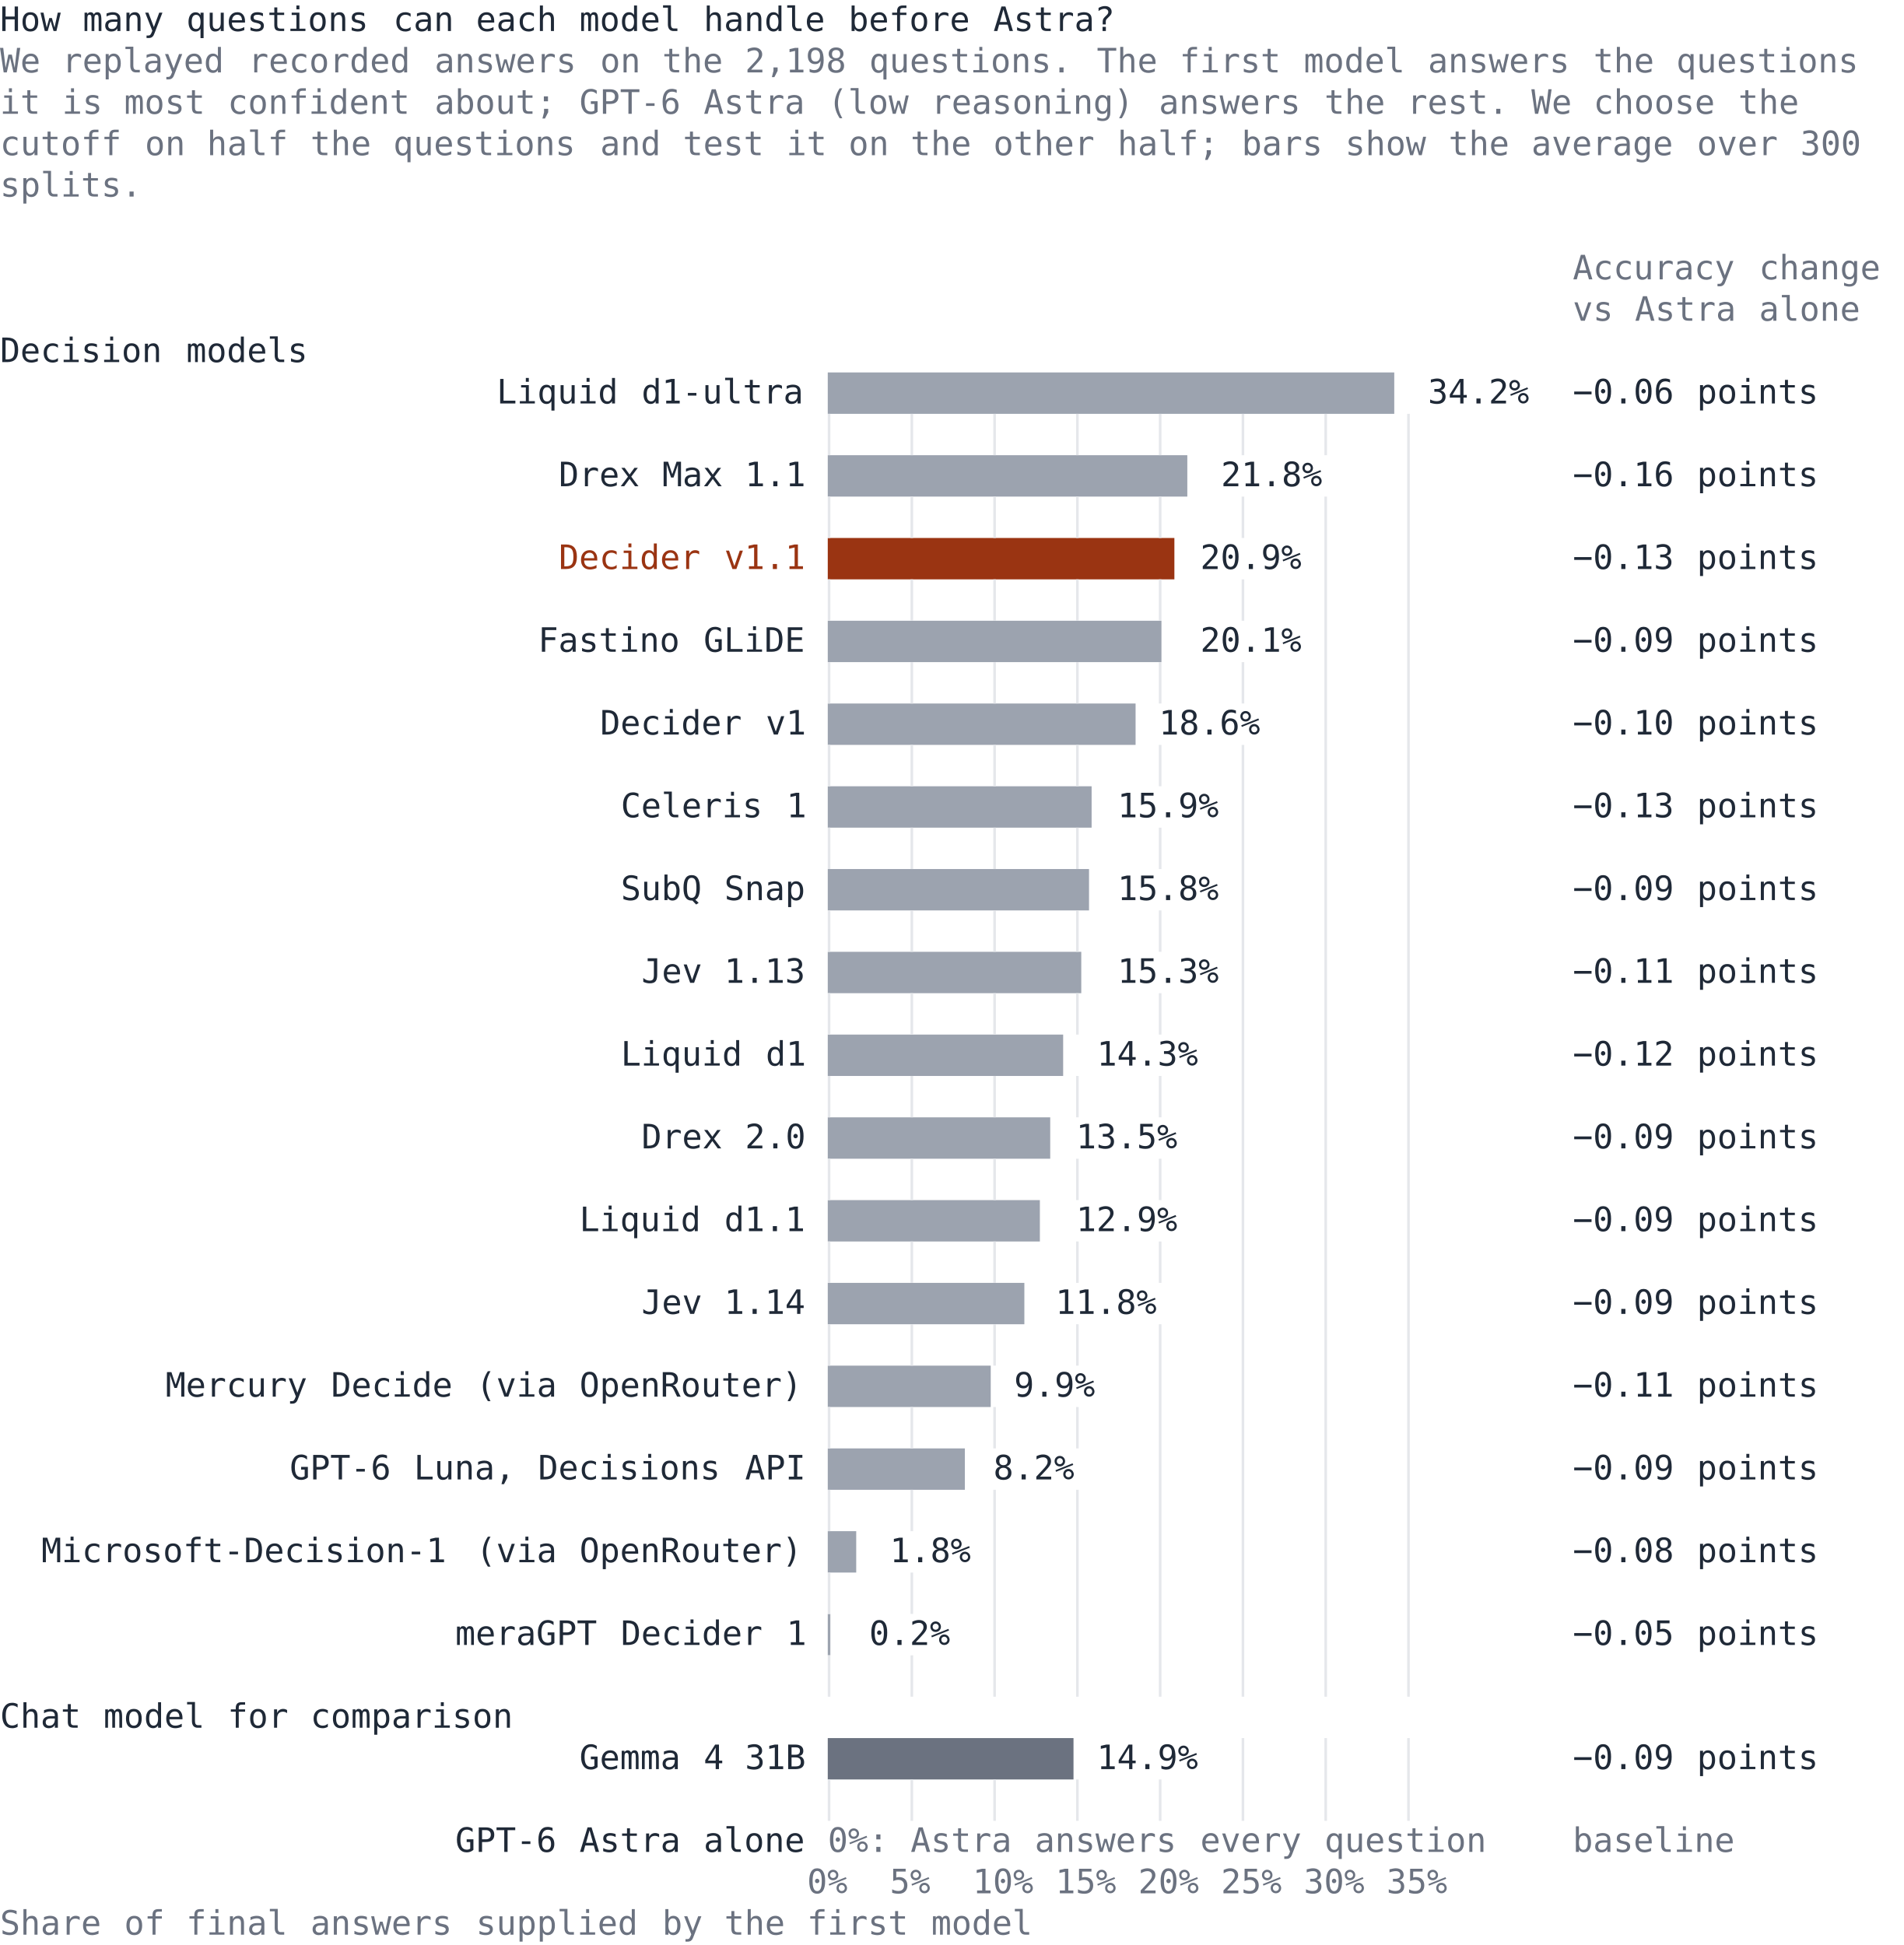
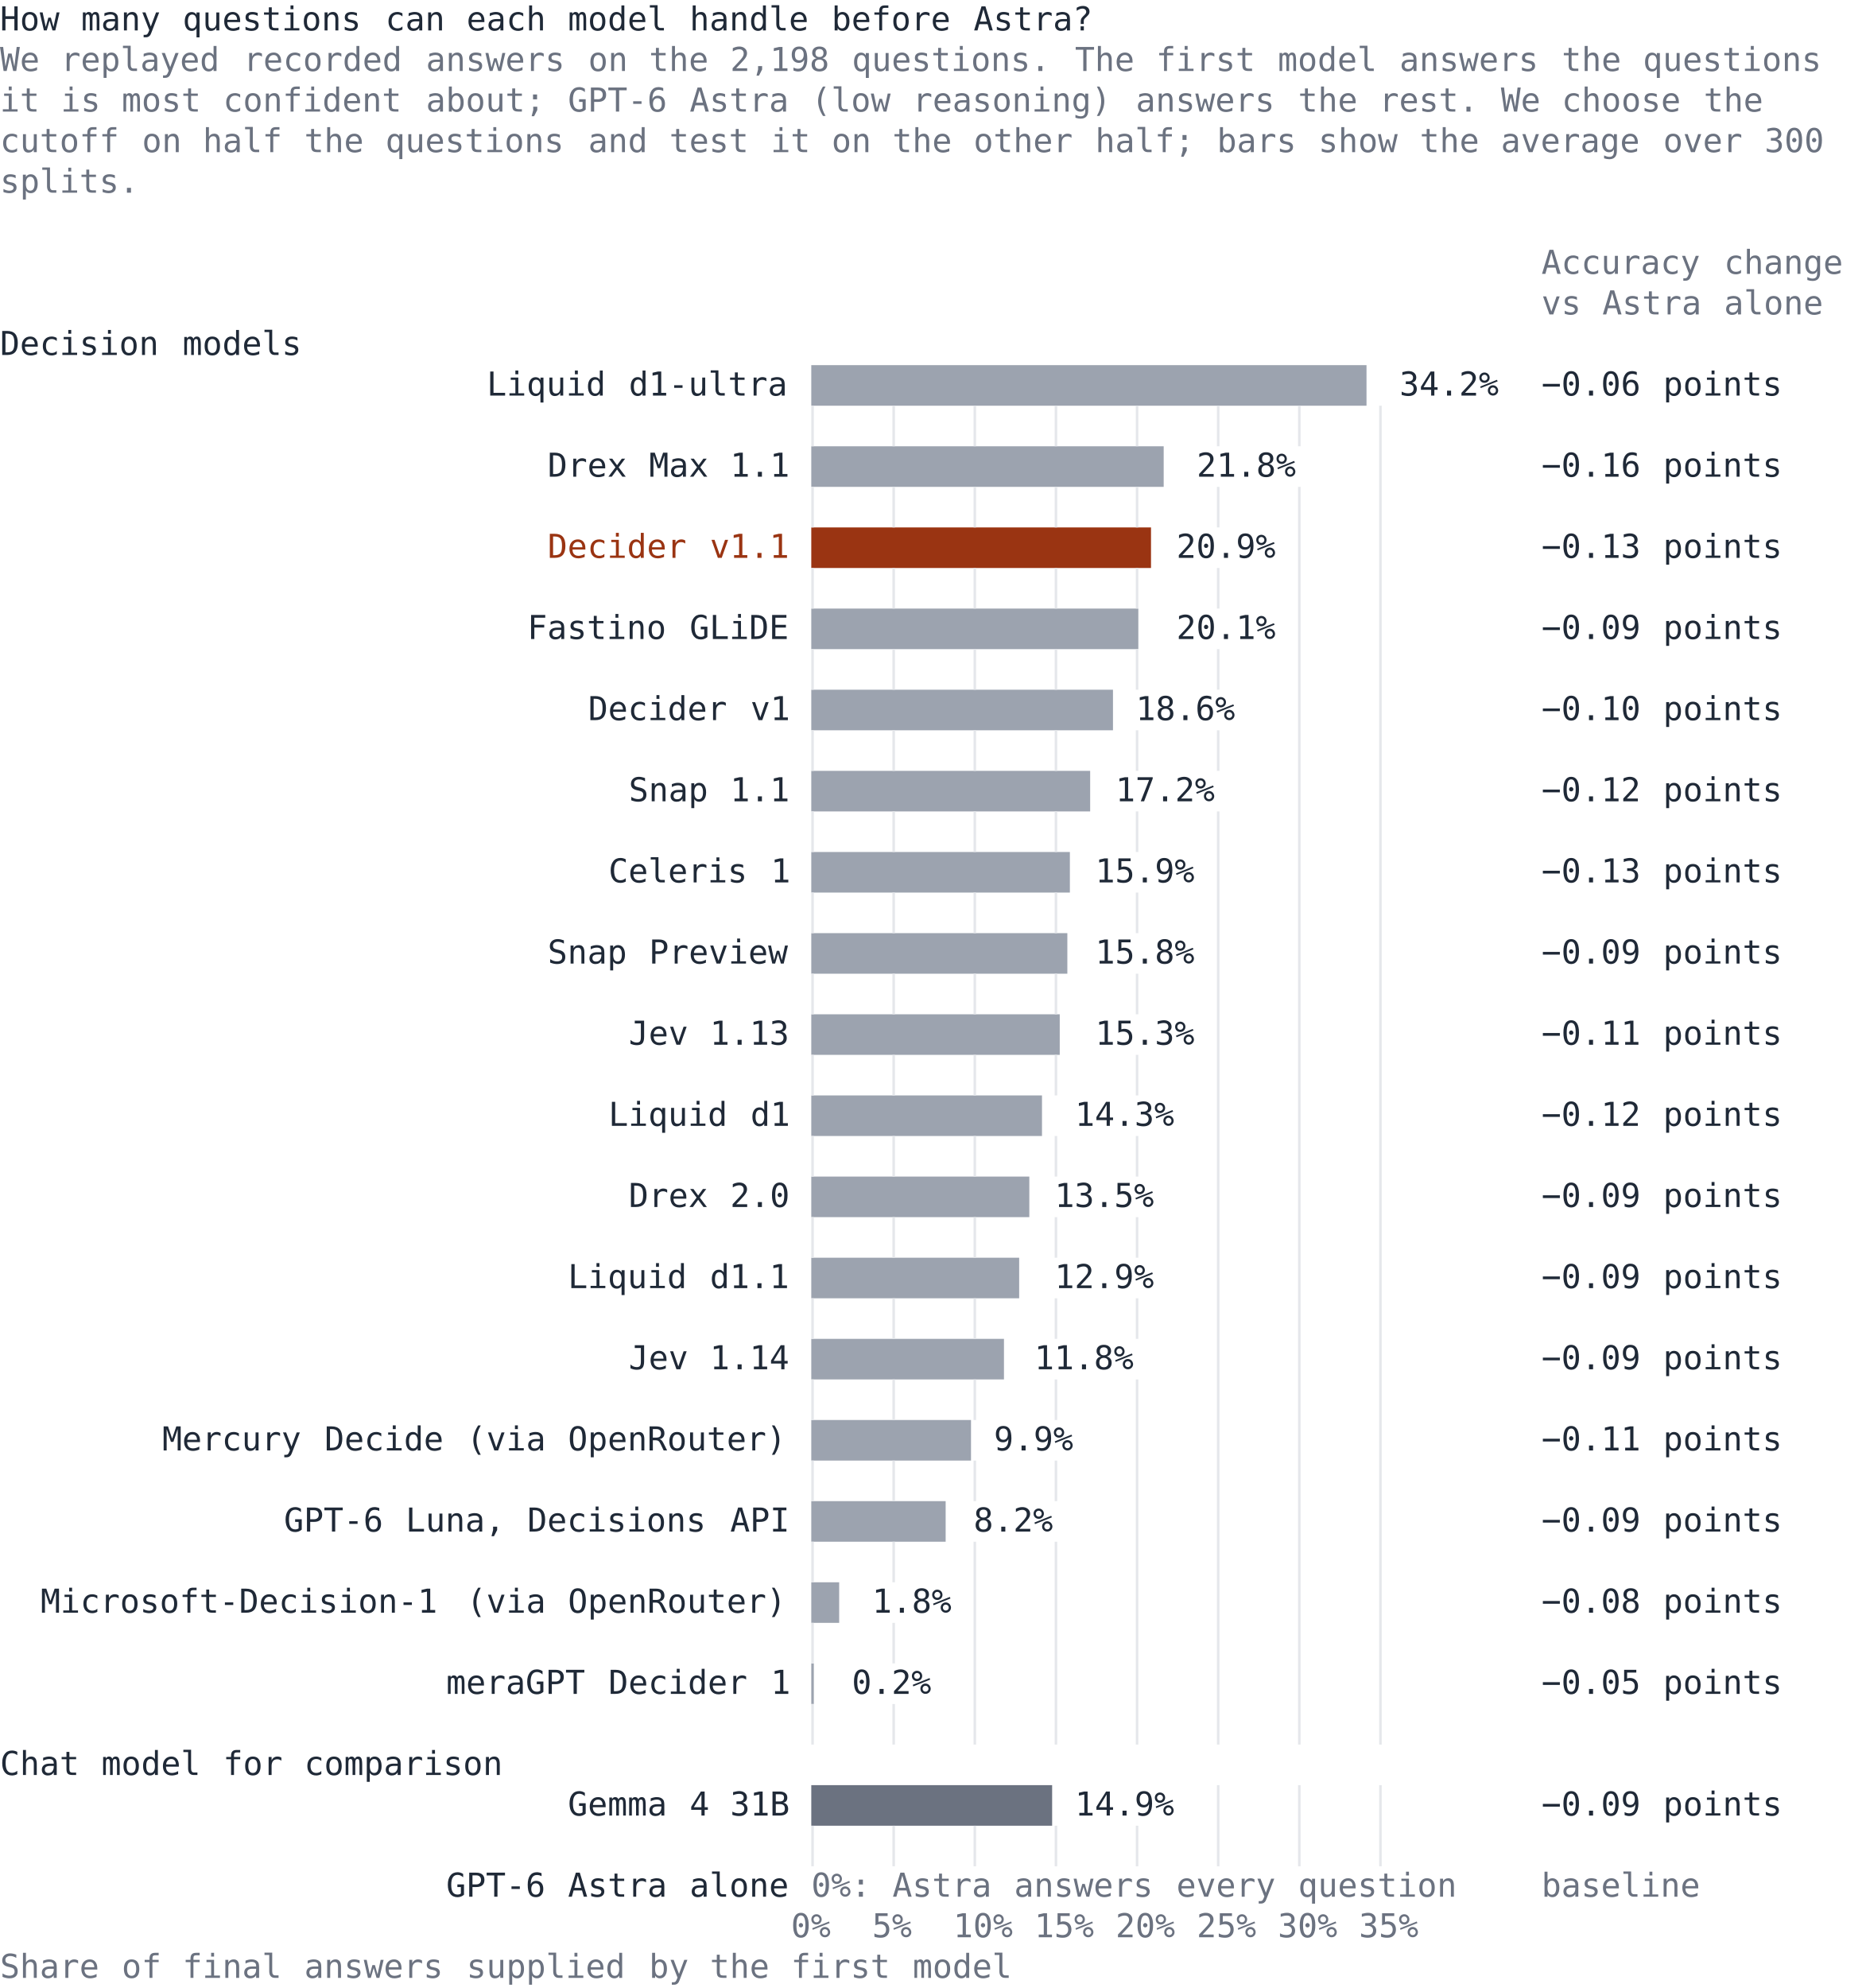
- <svg xmlns="http://www.w3.org/2000/svg" viewBox="0 0 736 752" width="736" height="752" role="img">
+ <svg xmlns="http://www.w3.org/2000/svg" viewBox="0 0 736 784" width="736" height="784" role="img">
  <style>text{font:13px ui-monospace,SFMono-Regular,Menlo,Consolas,"DejaVu Sans Mono",monospace;white-space:pre}</style>
-   <path fill="#6b7280" d="M320 672h8v16h-8zM328 672h8v16h-8zM336 672h8v16h-8zM344 672h8v16h-8zM352 672h8v16h-8zM360 672h8v16h-8zM368 672h8v16h-8zM376 672h8v16h-8zM384 672h8v16h-8zM392 672h8v16h-8zM400 672h8v16h-8zM408 672h7v16h-7z" />
+   <path fill="#6b7280" d="M320 704h8v16h-8zM328 704h8v16h-8zM336 704h8v16h-8zM344 704h8v16h-8zM352 704h8v16h-8zM360 704h8v16h-8zM368 704h8v16h-8zM376 704h8v16h-8zM384 704h8v16h-8zM392 704h8v16h-8zM400 704h8v16h-8zM408 704h7v16h-7z" />
  <path fill="#9a3412" d="M320 208h8v16h-8zM328 208h8v16h-8zM336 208h8v16h-8zM344 208h8v16h-8zM352 208h8v16h-8zM360 208h8v16h-8zM368 208h8v16h-8zM376 208h8v16h-8zM384 208h8v16h-8zM392 208h8v16h-8zM400 208h8v16h-8zM408 208h8v16h-8zM416 208h8v16h-8zM424 208h8v16h-8zM432 208h8v16h-8zM440 208h8v16h-8zM448 208h6v16h-6z" />
-   <path fill="#9ca3af" d="M320 144h8v16h-8zM328 144h8v16h-8zM336 144h8v16h-8zM344 144h8v16h-8zM352 144h8v16h-8zM360 144h8v16h-8zM368 144h8v16h-8zM376 144h8v16h-8zM384 144h8v16h-8zM392 144h8v16h-8zM400 144h8v16h-8zM408 144h8v16h-8zM416 144h8v16h-8zM424 144h8v16h-8zM432 144h8v16h-8zM440 144h8v16h-8zM448 144h8v16h-8zM456 144h8v16h-8zM464 144h8v16h-8zM472 144h8v16h-8zM480 144h8v16h-8zM488 144h8v16h-8zM496 144h8v16h-8zM504 144h8v16h-8zM512 144h8v16h-8zM520 144h8v16h-8zM528 144h8v16h-8zM536 144h3v16h-3zM320 176h8v16h-8zM328 176h8v16h-8zM336 176h8v16h-8zM344 176h8v16h-8zM352 176h8v16h-8zM360 176h8v16h-8zM368 176h8v16h-8zM376 176h8v16h-8zM384 176h8v16h-8zM392 176h8v16h-8zM400 176h8v16h-8zM408 176h8v16h-8zM416 176h8v16h-8zM424 176h8v16h-8zM432 176h8v16h-8zM440 176h8v16h-8zM448 176h8v16h-8zM456 176h3v16h-3zM320 240h8v16h-8zM328 240h8v16h-8zM336 240h8v16h-8zM344 240h8v16h-8zM352 240h8v16h-8zM360 240h8v16h-8zM368 240h8v16h-8zM376 240h8v16h-8zM384 240h8v16h-8zM392 240h8v16h-8zM400 240h8v16h-8zM408 240h8v16h-8zM416 240h8v16h-8zM424 240h8v16h-8zM432 240h8v16h-8zM440 240h8v16h-8zM448 240h1v16h-1zM320 272h8v16h-8zM328 272h8v16h-8zM336 272h8v16h-8zM344 272h8v16h-8zM352 272h8v16h-8zM360 272h8v16h-8zM368 272h8v16h-8zM376 272h8v16h-8zM384 272h8v16h-8zM392 272h8v16h-8zM400 272h8v16h-8zM408 272h8v16h-8zM416 272h8v16h-8zM424 272h8v16h-8zM432 272h7v16h-7zM320 304h8v16h-8zM328 304h8v16h-8zM336 304h8v16h-8zM344 304h8v16h-8zM352 304h8v16h-8zM360 304h8v16h-8zM368 304h8v16h-8zM376 304h8v16h-8zM384 304h8v16h-8zM392 304h8v16h-8zM400 304h8v16h-8zM408 304h8v16h-8zM416 304h6v16h-6zM320 336h8v16h-8zM328 336h8v16h-8zM336 336h8v16h-8zM344 336h8v16h-8zM352 336h8v16h-8zM360 336h8v16h-8zM368 336h8v16h-8zM376 336h8v16h-8zM384 336h8v16h-8zM392 336h8v16h-8zM400 336h8v16h-8zM408 336h8v16h-8zM416 336h5v16h-5zM320 368h8v16h-8zM328 368h8v16h-8zM336 368h8v16h-8zM344 368h8v16h-8zM352 368h8v16h-8zM360 368h8v16h-8zM368 368h8v16h-8zM376 368h8v16h-8zM384 368h8v16h-8zM392 368h8v16h-8zM400 368h8v16h-8zM408 368h8v16h-8zM416 368h2v16h-2zM320 400h8v16h-8zM328 400h8v16h-8zM336 400h8v16h-8zM344 400h8v16h-8zM352 400h8v16h-8zM360 400h8v16h-8zM368 400h8v16h-8zM376 400h8v16h-8zM384 400h8v16h-8zM392 400h8v16h-8zM400 400h8v16h-8zM408 400h3v16h-3zM320 432h8v16h-8zM328 432h8v16h-8zM336 432h8v16h-8zM344 432h8v16h-8zM352 432h8v16h-8zM360 432h8v16h-8zM368 432h8v16h-8zM376 432h8v16h-8zM384 432h8v16h-8zM392 432h8v16h-8zM400 432h6v16h-6zM320 464h8v16h-8zM328 464h8v16h-8zM336 464h8v16h-8zM344 464h8v16h-8zM352 464h8v16h-8zM360 464h8v16h-8zM368 464h8v16h-8zM376 464h8v16h-8zM384 464h8v16h-8zM392 464h8v16h-8zM400 464h2v16h-2zM320 496h8v16h-8zM328 496h8v16h-8zM336 496h8v16h-8zM344 496h8v16h-8zM352 496h8v16h-8zM360 496h8v16h-8zM368 496h8v16h-8zM376 496h8v16h-8zM384 496h8v16h-8zM392 496h4v16h-4zM320 528h8v16h-8zM328 528h8v16h-8zM336 528h8v16h-8zM344 528h8v16h-8zM352 528h8v16h-8zM360 528h8v16h-8zM368 528h8v16h-8zM376 528h7v16h-7zM320 560h8v16h-8zM328 560h8v16h-8zM336 560h8v16h-8zM344 560h8v16h-8zM352 560h8v16h-8zM360 560h8v16h-8zM368 560h5v16h-5zM320 592h8v16h-8zM328 592h3v16h-3zM320 624h1v16h-1z" />
-   <path fill="#e5e7eb" d="M320 160h1v16h-1zM352 160h1v16h-1zM384 160h1v16h-1zM416 160h1v16h-1zM448 160h1v16h-1zM480 160h1v16h-1zM512 160h1v16h-1zM544 160h1v16h-1zM544 176h1v16h-1zM320 192h1v16h-1zM352 192h1v16h-1zM384 192h1v16h-1zM416 192h1v16h-1zM448 192h1v16h-1zM480 192h1v16h-1zM512 192h1v16h-1zM544 192h1v16h-1zM512 208h1v16h-1zM544 208h1v16h-1zM320 224h1v16h-1zM352 224h1v16h-1zM384 224h1v16h-1zM416 224h1v16h-1zM448 224h1v16h-1zM480 224h1v16h-1zM512 224h1v16h-1zM544 224h1v16h-1zM512 240h1v16h-1zM544 240h1v16h-1zM320 256h1v16h-1zM352 256h1v16h-1zM384 256h1v16h-1zM416 256h1v16h-1zM448 256h1v16h-1zM480 256h1v16h-1zM512 256h1v16h-1zM544 256h1v16h-1zM512 272h1v16h-1zM544 272h1v16h-1zM320 288h1v16h-1zM352 288h1v16h-1zM384 288h1v16h-1zM416 288h1v16h-1zM448 288h1v16h-1zM480 288h1v16h-1zM512 288h1v16h-1zM544 288h1v16h-1zM480 304h1v16h-1zM512 304h1v16h-1zM544 304h1v16h-1zM320 320h1v16h-1zM352 320h1v16h-1zM384 320h1v16h-1zM416 320h1v16h-1zM448 320h1v16h-1zM480 320h1v16h-1zM512 320h1v16h-1zM544 320h1v16h-1zM480 336h1v16h-1zM512 336h1v16h-1zM544 336h1v16h-1zM320 352h1v16h-1zM352 352h1v16h-1zM384 352h1v16h-1zM416 352h1v16h-1zM448 352h1v16h-1zM480 352h1v16h-1zM512 352h1v16h-1zM544 352h1v16h-1zM480 368h1v16h-1zM512 368h1v16h-1zM544 368h1v16h-1zM320 384h1v16h-1zM352 384h1v16h-1zM384 384h1v16h-1zM416 384h1v16h-1zM448 384h1v16h-1zM480 384h1v16h-1zM512 384h1v16h-1zM544 384h1v16h-1zM480 400h1v16h-1zM512 400h1v16h-1zM544 400h1v16h-1zM320 416h1v16h-1zM352 416h1v16h-1zM384 416h1v16h-1zM416 416h1v16h-1zM448 416h1v16h-1zM480 416h1v16h-1zM512 416h1v16h-1zM544 416h1v16h-1zM480 432h1v16h-1zM512 432h1v16h-1zM544 432h1v16h-1zM320 448h1v16h-1zM352 448h1v16h-1zM384 448h1v16h-1zM416 448h1v16h-1zM448 448h1v16h-1zM480 448h1v16h-1zM512 448h1v16h-1zM544 448h1v16h-1zM480 464h1v16h-1zM512 464h1v16h-1zM544 464h1v16h-1zM320 480h1v16h-1zM352 480h1v16h-1zM384 480h1v16h-1zM416 480h1v16h-1zM448 480h1v16h-1zM480 480h1v16h-1zM512 480h1v16h-1zM544 480h1v16h-1zM480 496h1v16h-1zM512 496h1v16h-1zM544 496h1v16h-1zM320 512h1v16h-1zM352 512h1v16h-1zM384 512h1v16h-1zM416 512h1v16h-1zM448 512h1v16h-1zM480 512h1v16h-1zM512 512h1v16h-1zM544 512h1v16h-1zM448 528h1v16h-1zM480 528h1v16h-1zM512 528h1v16h-1zM544 528h1v16h-1zM320 544h1v16h-1zM352 544h1v16h-1zM384 544h1v16h-1zM416 544h1v16h-1zM448 544h1v16h-1zM480 544h1v16h-1zM512 544h1v16h-1zM544 544h1v16h-1zM448 560h1v16h-1zM480 560h1v16h-1zM512 560h1v16h-1zM544 560h1v16h-1zM320 576h1v16h-1zM352 576h1v16h-1zM384 576h1v16h-1zM416 576h1v16h-1zM448 576h1v16h-1zM480 576h1v16h-1zM512 576h1v16h-1zM544 576h1v16h-1zM384 592h1v16h-1zM416 592h1v16h-1zM448 592h1v16h-1zM480 592h1v16h-1zM512 592h1v16h-1zM544 592h1v16h-1zM320 608h1v16h-1zM352 608h1v16h-1zM384 608h1v16h-1zM416 608h1v16h-1zM448 608h1v16h-1zM480 608h1v16h-1zM512 608h1v16h-1zM544 608h1v16h-1zM384 624h1v16h-1zM416 624h1v16h-1zM448 624h1v16h-1zM480 624h1v16h-1zM512 624h1v16h-1zM544 624h1v16h-1zM320 640h1v16h-1zM352 640h1v16h-1zM384 640h1v16h-1zM416 640h1v16h-1zM448 640h1v16h-1zM480 640h1v16h-1zM512 640h1v16h-1zM544 640h1v16h-1zM480 672h1v16h-1zM512 672h1v16h-1zM544 672h1v16h-1zM320 688h1v16h-1zM352 688h1v16h-1zM384 688h1v16h-1zM416 688h1v16h-1zM448 688h1v16h-1zM480 688h1v16h-1zM512 688h1v16h-1zM544 688h1v16h-1z" />
+   <path fill="#9ca3af" d="M320 144h8v16h-8zM328 144h8v16h-8zM336 144h8v16h-8zM344 144h8v16h-8zM352 144h8v16h-8zM360 144h8v16h-8zM368 144h8v16h-8zM376 144h8v16h-8zM384 144h8v16h-8zM392 144h8v16h-8zM400 144h8v16h-8zM408 144h8v16h-8zM416 144h8v16h-8zM424 144h8v16h-8zM432 144h8v16h-8zM440 144h8v16h-8zM448 144h8v16h-8zM456 144h8v16h-8zM464 144h8v16h-8zM472 144h8v16h-8zM480 144h8v16h-8zM488 144h8v16h-8zM496 144h8v16h-8zM504 144h8v16h-8zM512 144h8v16h-8zM520 144h8v16h-8zM528 144h8v16h-8zM536 144h3v16h-3zM320 176h8v16h-8zM328 176h8v16h-8zM336 176h8v16h-8zM344 176h8v16h-8zM352 176h8v16h-8zM360 176h8v16h-8zM368 176h8v16h-8zM376 176h8v16h-8zM384 176h8v16h-8zM392 176h8v16h-8zM400 176h8v16h-8zM408 176h8v16h-8zM416 176h8v16h-8zM424 176h8v16h-8zM432 176h8v16h-8zM440 176h8v16h-8zM448 176h8v16h-8zM456 176h3v16h-3zM320 240h8v16h-8zM328 240h8v16h-8zM336 240h8v16h-8zM344 240h8v16h-8zM352 240h8v16h-8zM360 240h8v16h-8zM368 240h8v16h-8zM376 240h8v16h-8zM384 240h8v16h-8zM392 240h8v16h-8zM400 240h8v16h-8zM408 240h8v16h-8zM416 240h8v16h-8zM424 240h8v16h-8zM432 240h8v16h-8zM440 240h8v16h-8zM448 240h1v16h-1zM320 272h8v16h-8zM328 272h8v16h-8zM336 272h8v16h-8zM344 272h8v16h-8zM352 272h8v16h-8zM360 272h8v16h-8zM368 272h8v16h-8zM376 272h8v16h-8zM384 272h8v16h-8zM392 272h8v16h-8zM400 272h8v16h-8zM408 272h8v16h-8zM416 272h8v16h-8zM424 272h8v16h-8zM432 272h7v16h-7zM320 304h8v16h-8zM328 304h8v16h-8zM336 304h8v16h-8zM344 304h8v16h-8zM352 304h8v16h-8zM360 304h8v16h-8zM368 304h8v16h-8zM376 304h8v16h-8zM384 304h8v16h-8zM392 304h8v16h-8zM400 304h8v16h-8zM408 304h8v16h-8zM416 304h8v16h-8zM424 304h6v16h-6zM320 336h8v16h-8zM328 336h8v16h-8zM336 336h8v16h-8zM344 336h8v16h-8zM352 336h8v16h-8zM360 336h8v16h-8zM368 336h8v16h-8zM376 336h8v16h-8zM384 336h8v16h-8zM392 336h8v16h-8zM400 336h8v16h-8zM408 336h8v16h-8zM416 336h6v16h-6zM320 368h8v16h-8zM328 368h8v16h-8zM336 368h8v16h-8zM344 368h8v16h-8zM352 368h8v16h-8zM360 368h8v16h-8zM368 368h8v16h-8zM376 368h8v16h-8zM384 368h8v16h-8zM392 368h8v16h-8zM400 368h8v16h-8zM408 368h8v16h-8zM416 368h5v16h-5zM320 400h8v16h-8zM328 400h8v16h-8zM336 400h8v16h-8zM344 400h8v16h-8zM352 400h8v16h-8zM360 400h8v16h-8zM368 400h8v16h-8zM376 400h8v16h-8zM384 400h8v16h-8zM392 400h8v16h-8zM400 400h8v16h-8zM408 400h8v16h-8zM416 400h2v16h-2zM320 432h8v16h-8zM328 432h8v16h-8zM336 432h8v16h-8zM344 432h8v16h-8zM352 432h8v16h-8zM360 432h8v16h-8zM368 432h8v16h-8zM376 432h8v16h-8zM384 432h8v16h-8zM392 432h8v16h-8zM400 432h8v16h-8zM408 432h3v16h-3zM320 464h8v16h-8zM328 464h8v16h-8zM336 464h8v16h-8zM344 464h8v16h-8zM352 464h8v16h-8zM360 464h8v16h-8zM368 464h8v16h-8zM376 464h8v16h-8zM384 464h8v16h-8zM392 464h8v16h-8zM400 464h6v16h-6zM320 496h8v16h-8zM328 496h8v16h-8zM336 496h8v16h-8zM344 496h8v16h-8zM352 496h8v16h-8zM360 496h8v16h-8zM368 496h8v16h-8zM376 496h8v16h-8zM384 496h8v16h-8zM392 496h8v16h-8zM400 496h2v16h-2zM320 528h8v16h-8zM328 528h8v16h-8zM336 528h8v16h-8zM344 528h8v16h-8zM352 528h8v16h-8zM360 528h8v16h-8zM368 528h8v16h-8zM376 528h8v16h-8zM384 528h8v16h-8zM392 528h4v16h-4zM320 560h8v16h-8zM328 560h8v16h-8zM336 560h8v16h-8zM344 560h8v16h-8zM352 560h8v16h-8zM360 560h8v16h-8zM368 560h8v16h-8zM376 560h7v16h-7zM320 592h8v16h-8zM328 592h8v16h-8zM336 592h8v16h-8zM344 592h8v16h-8zM352 592h8v16h-8zM360 592h8v16h-8zM368 592h5v16h-5zM320 624h8v16h-8zM328 624h3v16h-3zM320 656h1v16h-1z" />
+   <path fill="#e5e7eb" d="M320 160h1v16h-1zM352 160h1v16h-1zM384 160h1v16h-1zM416 160h1v16h-1zM448 160h1v16h-1zM480 160h1v16h-1zM512 160h1v16h-1zM544 160h1v16h-1zM544 176h1v16h-1zM320 192h1v16h-1zM352 192h1v16h-1zM384 192h1v16h-1zM416 192h1v16h-1zM448 192h1v16h-1zM480 192h1v16h-1zM512 192h1v16h-1zM544 192h1v16h-1zM512 208h1v16h-1zM544 208h1v16h-1zM320 224h1v16h-1zM352 224h1v16h-1zM384 224h1v16h-1zM416 224h1v16h-1zM448 224h1v16h-1zM480 224h1v16h-1zM512 224h1v16h-1zM544 224h1v16h-1zM512 240h1v16h-1zM544 240h1v16h-1zM320 256h1v16h-1zM352 256h1v16h-1zM384 256h1v16h-1zM416 256h1v16h-1zM448 256h1v16h-1zM480 256h1v16h-1zM512 256h1v16h-1zM544 256h1v16h-1zM512 272h1v16h-1zM544 272h1v16h-1zM320 288h1v16h-1zM352 288h1v16h-1zM384 288h1v16h-1zM416 288h1v16h-1zM448 288h1v16h-1zM480 288h1v16h-1zM512 288h1v16h-1zM544 288h1v16h-1zM512 304h1v16h-1zM544 304h1v16h-1zM320 320h1v16h-1zM352 320h1v16h-1zM384 320h1v16h-1zM416 320h1v16h-1zM448 320h1v16h-1zM480 320h1v16h-1zM512 320h1v16h-1zM544 320h1v16h-1zM480 336h1v16h-1zM512 336h1v16h-1zM544 336h1v16h-1zM320 352h1v16h-1zM352 352h1v16h-1zM384 352h1v16h-1zM416 352h1v16h-1zM448 352h1v16h-1zM480 352h1v16h-1zM512 352h1v16h-1zM544 352h1v16h-1zM480 368h1v16h-1zM512 368h1v16h-1zM544 368h1v16h-1zM320 384h1v16h-1zM352 384h1v16h-1zM384 384h1v16h-1zM416 384h1v16h-1zM448 384h1v16h-1zM480 384h1v16h-1zM512 384h1v16h-1zM544 384h1v16h-1zM480 400h1v16h-1zM512 400h1v16h-1zM544 400h1v16h-1zM320 416h1v16h-1zM352 416h1v16h-1zM384 416h1v16h-1zM416 416h1v16h-1zM448 416h1v16h-1zM480 416h1v16h-1zM512 416h1v16h-1zM544 416h1v16h-1zM480 432h1v16h-1zM512 432h1v16h-1zM544 432h1v16h-1zM320 448h1v16h-1zM352 448h1v16h-1zM384 448h1v16h-1zM416 448h1v16h-1zM448 448h1v16h-1zM480 448h1v16h-1zM512 448h1v16h-1zM544 448h1v16h-1zM480 464h1v16h-1zM512 464h1v16h-1zM544 464h1v16h-1zM320 480h1v16h-1zM352 480h1v16h-1zM384 480h1v16h-1zM416 480h1v16h-1zM448 480h1v16h-1zM480 480h1v16h-1zM512 480h1v16h-1zM544 480h1v16h-1zM480 496h1v16h-1zM512 496h1v16h-1zM544 496h1v16h-1zM320 512h1v16h-1zM352 512h1v16h-1zM384 512h1v16h-1zM416 512h1v16h-1zM448 512h1v16h-1zM480 512h1v16h-1zM512 512h1v16h-1zM544 512h1v16h-1zM480 528h1v16h-1zM512 528h1v16h-1zM544 528h1v16h-1zM320 544h1v16h-1zM352 544h1v16h-1zM384 544h1v16h-1zM416 544h1v16h-1zM448 544h1v16h-1zM480 544h1v16h-1zM512 544h1v16h-1zM544 544h1v16h-1zM448 560h1v16h-1zM480 560h1v16h-1zM512 560h1v16h-1zM544 560h1v16h-1zM320 576h1v16h-1zM352 576h1v16h-1zM384 576h1v16h-1zM416 576h1v16h-1zM448 576h1v16h-1zM480 576h1v16h-1zM512 576h1v16h-1zM544 576h1v16h-1zM448 592h1v16h-1zM480 592h1v16h-1zM512 592h1v16h-1zM544 592h1v16h-1zM320 608h1v16h-1zM352 608h1v16h-1zM384 608h1v16h-1zM416 608h1v16h-1zM448 608h1v16h-1zM480 608h1v16h-1zM512 608h1v16h-1zM544 608h1v16h-1zM384 624h1v16h-1zM416 624h1v16h-1zM448 624h1v16h-1zM480 624h1v16h-1zM512 624h1v16h-1zM544 624h1v16h-1zM320 640h1v16h-1zM352 640h1v16h-1zM384 640h1v16h-1zM416 640h1v16h-1zM448 640h1v16h-1zM480 640h1v16h-1zM512 640h1v16h-1zM544 640h1v16h-1zM384 656h1v16h-1zM416 656h1v16h-1zM448 656h1v16h-1zM480 656h1v16h-1zM512 656h1v16h-1zM544 656h1v16h-1zM320 672h1v16h-1zM352 672h1v16h-1zM384 672h1v16h-1zM416 672h1v16h-1zM448 672h1v16h-1zM480 672h1v16h-1zM512 672h1v16h-1zM544 672h1v16h-1zM480 704h1v16h-1zM512 704h1v16h-1zM544 704h1v16h-1zM320 720h1v16h-1zM352 720h1v16h-1zM384 720h1v16h-1zM416 720h1v16h-1zM448 720h1v16h-1zM480 720h1v16h-1zM512 720h1v16h-1zM544 720h1v16h-1z" />
  <text x="0 8 16" y="12" fill="#1f2937" font-weight="600">How</text>
  <text x="32 40 48 56" y="12" fill="#1f2937" font-weight="600">many</text>
  <text x="72 80 88 96 104 112 120 128 136" y="12" fill="#1f2937" font-weight="600">questions</text>
  <text x="152 160 168" y="12" fill="#1f2937" font-weight="600">can</text>
  <text x="184 192 200 208" y="12" fill="#1f2937" font-weight="600">each</text>
  <text x="224 232 240 248 256" y="12" fill="#1f2937" font-weight="600">model</text>
  <text x="272 280 288 296 304 312" y="12" fill="#1f2937" font-weight="600">handle</text>
  <text x="328 336 344 352 360 368" y="12" fill="#1f2937" font-weight="600">before</text>
  <text x="384 392 400 408 416 424" y="12" fill="#1f2937" font-weight="600">Astra?</text>
  <text x="0 8" y="28" fill="#6b7280">We</text>
  <text x="24 32 40 48 56 64 72 80" y="28" fill="#6b7280">replayed</text>
  <text x="96 104 112 120 128 136 144 152" y="28" fill="#6b7280">recorded</text>
  <text x="168 176 184 192 200 208 216" y="28" fill="#6b7280">answers</text>
  <text x="232 240" y="28" fill="#6b7280">on</text>
  <text x="256 264 272" y="28" fill="#6b7280">the</text>
  <text x="288 296 304 312 320" y="28" fill="#6b7280">2,198</text>
  <text x="336 344 352 360 368 376 384 392 400 408" y="28" fill="#6b7280">questions.</text>
  <text x="424 432 440" y="28" fill="#6b7280">The</text>
  <text x="456 464 472 480 488" y="28" fill="#6b7280">first</text>
  <text x="504 512 520 528 536" y="28" fill="#6b7280">model</text>
  <text x="552 560 568 576 584 592 600" y="28" fill="#6b7280">answers</text>
  <text x="616 624 632" y="28" fill="#6b7280">the</text>
  <text x="648 656 664 672 680 688 696 704 712" y="28" fill="#6b7280">questions</text>
  <text x="0 8" y="44" fill="#6b7280">it</text>
  <text x="24 32" y="44" fill="#6b7280">is</text>
  <text x="48 56 64 72" y="44" fill="#6b7280">most</text>
  <text x="88 96 104 112 120 128 136 144 152" y="44" fill="#6b7280">confident</text>
  <text x="168 176 184 192 200 208" y="44" fill="#6b7280">about;</text>
  <text x="224 232 240 248 256" y="44" fill="#6b7280">GPT-6</text>
  <text x="272 280 288 296 304" y="44" fill="#6b7280">Astra</text>
  <text x="320 328 336 344" y="44" fill="#6b7280">(low</text>
  <text x="360 368 376 384 392 400 408 416 424 432" y="44" fill="#6b7280">reasoning)</text>
  <text x="448 456 464 472 480 488 496" y="44" fill="#6b7280">answers</text>
  <text x="512 520 528" y="44" fill="#6b7280">the</text>
  <text x="544 552 560 568 576" y="44" fill="#6b7280">rest.</text>
  <text x="592 600" y="44" fill="#6b7280">We</text>
  <text x="616 624 632 640 648 656" y="44" fill="#6b7280">choose</text>
  <text x="672 680 688" y="44" fill="#6b7280">the</text>
  <text x="0 8 16 24 32 40" y="60" fill="#6b7280">cutoff</text>
  <text x="56 64" y="60" fill="#6b7280">on</text>
  <text x="80 88 96 104" y="60" fill="#6b7280">half</text>
  <text x="120 128 136" y="60" fill="#6b7280">the</text>
  <text x="152 160 168 176 184 192 200 208 216" y="60" fill="#6b7280">questions</text>
  <text x="232 240 248" y="60" fill="#6b7280">and</text>
  <text x="264 272 280 288" y="60" fill="#6b7280">test</text>
  <text x="304 312" y="60" fill="#6b7280">it</text>
  <text x="328 336" y="60" fill="#6b7280">on</text>
  <text x="352 360 368" y="60" fill="#6b7280">the</text>
  <text x="384 392 400 408 416" y="60" fill="#6b7280">other</text>
  <text x="432 440 448 456 464" y="60" fill="#6b7280">half;</text>
  <text x="480 488 496 504" y="60" fill="#6b7280">bars</text>
  <text x="520 528 536 544" y="60" fill="#6b7280">show</text>
  <text x="560 568 576" y="60" fill="#6b7280">the</text>
  <text x="592 600 608 616 624 632 640" y="60" fill="#6b7280">average</text>
  <text x="656 664 672 680" y="60" fill="#6b7280">over</text>
  <text x="696 704 712" y="60" fill="#6b7280">300</text>
  <text x="0 8 16 24 32 40 48" y="76" fill="#6b7280">splits.</text>
  <text x="608 616 624 632 640 648 656 664" y="108" fill="#6b7280">Accuracy</text>
  <text x="680 688 696 704 712 720" y="108" fill="#6b7280">change</text>
  <text x="608 616" y="124" fill="#6b7280">vs</text>
  <text x="632 640 648 656 664" y="124" fill="#6b7280">Astra</text>
  <text x="680 688 696 704 712" y="124" fill="#6b7280">alone</text>
  <text x="0 8 16 24 32 40 48 56" y="140" fill="#1f2937" font-weight="600">Decision</text>
  <text x="72 80 88 96 104 112" y="140" fill="#1f2937" font-weight="600">models</text>
  <text x="192 200 208 216 224 232" y="156" fill="#1f2937">Liquid</text>
  <text x="248 256 264 272 280 288 296 304" y="156" fill="#1f2937">d1-ultra</text>
  <text x="552 560 568 576 584" y="156" fill="#1f2937">34.2%</text>
  <text x="608 616 624 632 640" y="156" fill="#1f2937">−0.06</text>
  <text x="656 664 672 680 688 696" y="156" fill="#1f2937">points</text>
  <text x="216 224 232 240" y="188" fill="#1f2937">Drex</text>
  <text x="256 264 272" y="188" fill="#1f2937">Max</text>
  <text x="288 296 304" y="188" fill="#1f2937">1.1</text>
  <text x="472 480 488 496 504" y="188" fill="#1f2937">21.8%</text>
  <text x="608 616 624 632 640" y="188" fill="#1f2937">−0.16</text>
  <text x="656 664 672 680 688 696" y="188" fill="#1f2937">points</text>
  <text x="216 224 232 240 248 256 264" y="220" fill="#9a3412" font-weight="600">Decider</text>
  <text x="280 288 296 304" y="220" fill="#9a3412" font-weight="600">v1.1</text>
  <text x="464 472 480 488 496" y="220" fill="#1f2937" font-weight="600">20.9%</text>
  <text x="608 616 624 632 640" y="220" fill="#1f2937">−0.13</text>
  <text x="656 664 672 680 688 696" y="220" fill="#1f2937">points</text>
  <text x="208 216 224 232 240 248 256" y="252" fill="#1f2937">Fastino</text>
  <text x="272 280 288 296 304" y="252" fill="#1f2937">GLiDE</text>
  <text x="464 472 480 488 496" y="252" fill="#1f2937">20.1%</text>
  <text x="608 616 624 632 640" y="252" fill="#1f2937">−0.09</text>
  <text x="656 664 672 680 688 696" y="252" fill="#1f2937">points</text>
  <text x="232 240 248 256 264 272 280" y="284" fill="#1f2937">Decider</text>
  <text x="296 304" y="284" fill="#1f2937">v1</text>
  <text x="448 456 464 472 480" y="284" fill="#1f2937">18.6%</text>
  <text x="608 616 624 632 640" y="284" fill="#1f2937">−0.10</text>
  <text x="656 664 672 680 688 696" y="284" fill="#1f2937">points</text>
-   <text x="240 248 256 264 272 280 288" y="316" fill="#1f2937">Celeris</text>
-   <text x="304" y="316" fill="#1f2937">1</text>
-   <text x="432 440 448 456 464" y="316" fill="#1f2937">15.9%</text>
-   <text x="608 616 624 632 640" y="316" fill="#1f2937">−0.13</text>
+   <text x="248 256 264 272" y="316" fill="#1f2937">Snap</text>
+   <text x="288 296 304" y="316" fill="#1f2937">1.1</text>
+   <text x="440 448 456 464 472" y="316" fill="#1f2937">17.2%</text>
+   <text x="608 616 624 632 640" y="316" fill="#1f2937">−0.12</text>
  <text x="656 664 672 680 688 696" y="316" fill="#1f2937">points</text>
-   <text x="240 248 256 264" y="348" fill="#1f2937">SubQ</text>
-   <text x="280 288 296 304" y="348" fill="#1f2937">Snap</text>
-   <text x="432 440 448 456 464" y="348" fill="#1f2937">15.8%</text>
-   <text x="608 616 624 632 640" y="348" fill="#1f2937">−0.09</text>
+   <text x="240 248 256 264 272 280 288" y="348" fill="#1f2937">Celeris</text>
+   <text x="304" y="348" fill="#1f2937">1</text>
+   <text x="432 440 448 456 464" y="348" fill="#1f2937">15.9%</text>
+   <text x="608 616 624 632 640" y="348" fill="#1f2937">−0.13</text>
  <text x="656 664 672 680 688 696" y="348" fill="#1f2937">points</text>
-   <text x="248 256 264" y="380" fill="#1f2937">Jev</text>
-   <text x="280 288 296 304" y="380" fill="#1f2937">1.13</text>
-   <text x="432 440 448 456 464" y="380" fill="#1f2937">15.3%</text>
-   <text x="608 616 624 632 640" y="380" fill="#1f2937">−0.11</text>
+   <text x="216 224 232 240" y="380" fill="#1f2937">Snap</text>
+   <text x="256 264 272 280 288 296 304" y="380" fill="#1f2937">Preview</text>
+   <text x="432 440 448 456 464" y="380" fill="#1f2937">15.8%</text>
+   <text x="608 616 624 632 640" y="380" fill="#1f2937">−0.09</text>
  <text x="656 664 672 680 688 696" y="380" fill="#1f2937">points</text>
-   <text x="240 248 256 264 272 280" y="412" fill="#1f2937">Liquid</text>
-   <text x="296 304" y="412" fill="#1f2937">d1</text>
-   <text x="424 432 440 448 456" y="412" fill="#1f2937">14.3%</text>
-   <text x="608 616 624 632 640" y="412" fill="#1f2937">−0.12</text>
+   <text x="248 256 264" y="412" fill="#1f2937">Jev</text>
+   <text x="280 288 296 304" y="412" fill="#1f2937">1.13</text>
+   <text x="432 440 448 456 464" y="412" fill="#1f2937">15.3%</text>
+   <text x="608 616 624 632 640" y="412" fill="#1f2937">−0.11</text>
  <text x="656 664 672 680 688 696" y="412" fill="#1f2937">points</text>
-   <text x="248 256 264 272" y="444" fill="#1f2937">Drex</text>
-   <text x="288 296 304" y="444" fill="#1f2937">2.0</text>
-   <text x="416 424 432 440 448" y="444" fill="#1f2937">13.5%</text>
-   <text x="608 616 624 632 640" y="444" fill="#1f2937">−0.09</text>
+   <text x="240 248 256 264 272 280" y="444" fill="#1f2937">Liquid</text>
+   <text x="296 304" y="444" fill="#1f2937">d1</text>
+   <text x="424 432 440 448 456" y="444" fill="#1f2937">14.3%</text>
+   <text x="608 616 624 632 640" y="444" fill="#1f2937">−0.12</text>
  <text x="656 664 672 680 688 696" y="444" fill="#1f2937">points</text>
-   <text x="224 232 240 248 256 264" y="476" fill="#1f2937">Liquid</text>
-   <text x="280 288 296 304" y="476" fill="#1f2937">d1.1</text>
-   <text x="416 424 432 440 448" y="476" fill="#1f2937">12.9%</text>
+   <text x="248 256 264 272" y="476" fill="#1f2937">Drex</text>
+   <text x="288 296 304" y="476" fill="#1f2937">2.0</text>
+   <text x="416 424 432 440 448" y="476" fill="#1f2937">13.5%</text>
  <text x="608 616 624 632 640" y="476" fill="#1f2937">−0.09</text>
  <text x="656 664 672 680 688 696" y="476" fill="#1f2937">points</text>
-   <text x="248 256 264" y="508" fill="#1f2937">Jev</text>
-   <text x="280 288 296 304" y="508" fill="#1f2937">1.14</text>
-   <text x="408 416 424 432 440" y="508" fill="#1f2937">11.8%</text>
+   <text x="224 232 240 248 256 264" y="508" fill="#1f2937">Liquid</text>
+   <text x="280 288 296 304" y="508" fill="#1f2937">d1.1</text>
+   <text x="416 424 432 440 448" y="508" fill="#1f2937">12.9%</text>
  <text x="608 616 624 632 640" y="508" fill="#1f2937">−0.09</text>
  <text x="656 664 672 680 688 696" y="508" fill="#1f2937">points</text>
-   <text x="64 72 80 88 96 104 112" y="540" fill="#1f2937">Mercury</text>
-   <text x="128 136 144 152 160 168" y="540" fill="#1f2937">Decide</text>
-   <text x="184 192 200 208" y="540" fill="#1f2937">(via</text>
-   <text x="224 232 240 248 256 264 272 280 288 296 304" y="540" fill="#1f2937">OpenRouter)</text>
-   <text x="392 400 408 416" y="540" fill="#1f2937">9.9%</text>
-   <text x="608 616 624 632 640" y="540" fill="#1f2937">−0.11</text>
+   <text x="248 256 264" y="540" fill="#1f2937">Jev</text>
+   <text x="280 288 296 304" y="540" fill="#1f2937">1.14</text>
+   <text x="408 416 424 432 440" y="540" fill="#1f2937">11.8%</text>
+   <text x="608 616 624 632 640" y="540" fill="#1f2937">−0.09</text>
  <text x="656 664 672 680 688 696" y="540" fill="#1f2937">points</text>
-   <text x="112 120 128 136 144" y="572" fill="#1f2937">GPT-6</text>
-   <text x="160 168 176 184 192" y="572" fill="#1f2937">Luna,</text>
-   <text x="208 216 224 232 240 248 256 264 272" y="572" fill="#1f2937">Decisions</text>
-   <text x="288 296 304" y="572" fill="#1f2937">API</text>
-   <text x="384 392 400 408" y="572" fill="#1f2937">8.2%</text>
-   <text x="608 616 624 632 640" y="572" fill="#1f2937">−0.09</text>
+   <text x="64 72 80 88 96 104 112" y="572" fill="#1f2937">Mercury</text>
+   <text x="128 136 144 152 160 168" y="572" fill="#1f2937">Decide</text>
+   <text x="184 192 200 208" y="572" fill="#1f2937">(via</text>
+   <text x="224 232 240 248 256 264 272 280 288 296 304" y="572" fill="#1f2937">OpenRouter)</text>
+   <text x="392 400 408 416" y="572" fill="#1f2937">9.9%</text>
+   <text x="608 616 624 632 640" y="572" fill="#1f2937">−0.11</text>
  <text x="656 664 672 680 688 696" y="572" fill="#1f2937">points</text>
-   <text x="16 24 32 40 48 56 64 72 80 88 96 104 112 120 128 136 144 152 160 168" y="604" fill="#1f2937">Microsoft-Decision-1</text>
-   <text x="184 192 200 208" y="604" fill="#1f2937">(via</text>
-   <text x="224 232 240 248 256 264 272 280 288 296 304" y="604" fill="#1f2937">OpenRouter)</text>
-   <text x="344 352 360 368" y="604" fill="#1f2937">1.8%</text>
-   <text x="608 616 624 632 640" y="604" fill="#1f2937">−0.08</text>
+   <text x="112 120 128 136 144" y="604" fill="#1f2937">GPT-6</text>
+   <text x="160 168 176 184 192" y="604" fill="#1f2937">Luna,</text>
+   <text x="208 216 224 232 240 248 256 264 272" y="604" fill="#1f2937">Decisions</text>
+   <text x="288 296 304" y="604" fill="#1f2937">API</text>
+   <text x="384 392 400 408" y="604" fill="#1f2937">8.2%</text>
+   <text x="608 616 624 632 640" y="604" fill="#1f2937">−0.09</text>
  <text x="656 664 672 680 688 696" y="604" fill="#1f2937">points</text>
-   <text x="176 184 192 200 208 216 224" y="636" fill="#1f2937">meraGPT</text>
-   <text x="240 248 256 264 272 280 288" y="636" fill="#1f2937">Decider</text>
-   <text x="304" y="636" fill="#1f2937">1</text>
-   <text x="336 344 352 360" y="636" fill="#1f2937">0.2%</text>
-   <text x="608 616 624 632 640" y="636" fill="#1f2937">−0.05</text>
+   <text x="16 24 32 40 48 56 64 72 80 88 96 104 112 120 128 136 144 152 160 168" y="636" fill="#1f2937">Microsoft-Decision-1</text>
+   <text x="184 192 200 208" y="636" fill="#1f2937">(via</text>
+   <text x="224 232 240 248 256 264 272 280 288 296 304" y="636" fill="#1f2937">OpenRouter)</text>
+   <text x="344 352 360 368" y="636" fill="#1f2937">1.8%</text>
+   <text x="608 616 624 632 640" y="636" fill="#1f2937">−0.08</text>
  <text x="656 664 672 680 688 696" y="636" fill="#1f2937">points</text>
-   <text x="0 8 16 24" y="668" fill="#1f2937" font-weight="600">Chat</text>
-   <text x="40 48 56 64 72" y="668" fill="#1f2937" font-weight="600">model</text>
-   <text x="88 96 104" y="668" fill="#1f2937" font-weight="600">for</text>
-   <text x="120 128 136 144 152 160 168 176 184 192" y="668" fill="#1f2937" font-weight="600">comparison</text>
-   <text x="224 232 240 248 256" y="684" fill="#1f2937">Gemma</text>
-   <text x="272" y="684" fill="#1f2937">4</text>
-   <text x="288 296 304" y="684" fill="#1f2937">31B</text>
-   <text x="424 432 440 448 456" y="684" fill="#1f2937">14.9%</text>
-   <text x="608 616 624 632 640" y="684" fill="#1f2937">−0.09</text>
-   <text x="656 664 672 680 688 696" y="684" fill="#1f2937">points</text>
-   <text x="176 184 192 200 208" y="716" fill="#1f2937">GPT-6</text>
-   <text x="224 232 240 248 256" y="716" fill="#1f2937">Astra</text>
-   <text x="272 280 288 296 304" y="716" fill="#1f2937">alone</text>
-   <text x="320 328 336" y="716" fill="#6b7280">0%:</text>
-   <text x="352 360 368 376 384" y="716" fill="#6b7280">Astra</text>
-   <text x="400 408 416 424 432 440 448" y="716" fill="#6b7280">answers</text>
-   <text x="464 472 480 488 496" y="716" fill="#6b7280">every</text>
-   <text x="512 520 528 536 544 552 560 568" y="716" fill="#6b7280">question</text>
-   <text x="608 616 624 632 640 648 656 664" y="716" fill="#6b7280">baseline</text>
-   <text x="312 320" y="732" fill="#6b7280">0%</text>
-   <text x="344 352" y="732" fill="#6b7280">5%</text>
-   <text x="376 384 392" y="732" fill="#6b7280">10%</text>
-   <text x="408 416 424" y="732" fill="#6b7280">15%</text>
-   <text x="440 448 456" y="732" fill="#6b7280">20%</text>
-   <text x="472 480 488" y="732" fill="#6b7280">25%</text>
-   <text x="504 512 520" y="732" fill="#6b7280">30%</text>
-   <text x="536 544 552" y="732" fill="#6b7280">35%</text>
-   <text x="0 8 16 24 32" y="748" fill="#6b7280">Share</text>
-   <text x="48 56" y="748" fill="#6b7280">of</text>
-   <text x="72 80 88 96 104" y="748" fill="#6b7280">final</text>
-   <text x="120 128 136 144 152 160 168" y="748" fill="#6b7280">answers</text>
-   <text x="184 192 200 208 216 224 232 240" y="748" fill="#6b7280">supplied</text>
-   <text x="256 264" y="748" fill="#6b7280">by</text>
-   <text x="280 288 296" y="748" fill="#6b7280">the</text>
-   <text x="312 320 328 336 344" y="748" fill="#6b7280">first</text>
-   <text x="360 368 376 384 392" y="748" fill="#6b7280">model</text>
+   <text x="176 184 192 200 208 216 224" y="668" fill="#1f2937">meraGPT</text>
+   <text x="240 248 256 264 272 280 288" y="668" fill="#1f2937">Decider</text>
+   <text x="304" y="668" fill="#1f2937">1</text>
+   <text x="336 344 352 360" y="668" fill="#1f2937">0.2%</text>
+   <text x="608 616 624 632 640" y="668" fill="#1f2937">−0.05</text>
+   <text x="656 664 672 680 688 696" y="668" fill="#1f2937">points</text>
+   <text x="0 8 16 24" y="700" fill="#1f2937" font-weight="600">Chat</text>
+   <text x="40 48 56 64 72" y="700" fill="#1f2937" font-weight="600">model</text>
+   <text x="88 96 104" y="700" fill="#1f2937" font-weight="600">for</text>
+   <text x="120 128 136 144 152 160 168 176 184 192" y="700" fill="#1f2937" font-weight="600">comparison</text>
+   <text x="224 232 240 248 256" y="716" fill="#1f2937">Gemma</text>
+   <text x="272" y="716" fill="#1f2937">4</text>
+   <text x="288 296 304" y="716" fill="#1f2937">31B</text>
+   <text x="424 432 440 448 456" y="716" fill="#1f2937">14.9%</text>
+   <text x="608 616 624 632 640" y="716" fill="#1f2937">−0.09</text>
+   <text x="656 664 672 680 688 696" y="716" fill="#1f2937">points</text>
+   <text x="176 184 192 200 208" y="748" fill="#1f2937">GPT-6</text>
+   <text x="224 232 240 248 256" y="748" fill="#1f2937">Astra</text>
+   <text x="272 280 288 296 304" y="748" fill="#1f2937">alone</text>
+   <text x="320 328 336" y="748" fill="#6b7280">0%:</text>
+   <text x="352 360 368 376 384" y="748" fill="#6b7280">Astra</text>
+   <text x="400 408 416 424 432 440 448" y="748" fill="#6b7280">answers</text>
+   <text x="464 472 480 488 496" y="748" fill="#6b7280">every</text>
+   <text x="512 520 528 536 544 552 560 568" y="748" fill="#6b7280">question</text>
+   <text x="608 616 624 632 640 648 656 664" y="748" fill="#6b7280">baseline</text>
+   <text x="312 320" y="764" fill="#6b7280">0%</text>
+   <text x="344 352" y="764" fill="#6b7280">5%</text>
+   <text x="376 384 392" y="764" fill="#6b7280">10%</text>
+   <text x="408 416 424" y="764" fill="#6b7280">15%</text>
+   <text x="440 448 456" y="764" fill="#6b7280">20%</text>
+   <text x="472 480 488" y="764" fill="#6b7280">25%</text>
+   <text x="504 512 520" y="764" fill="#6b7280">30%</text>
+   <text x="536 544 552" y="764" fill="#6b7280">35%</text>
+   <text x="0 8 16 24 32" y="780" fill="#6b7280">Share</text>
+   <text x="48 56" y="780" fill="#6b7280">of</text>
+   <text x="72 80 88 96 104" y="780" fill="#6b7280">final</text>
+   <text x="120 128 136 144 152 160 168" y="780" fill="#6b7280">answers</text>
+   <text x="184 192 200 208 216 224 232 240" y="780" fill="#6b7280">supplied</text>
+   <text x="256 264" y="780" fill="#6b7280">by</text>
+   <text x="280 288 296" y="780" fill="#6b7280">the</text>
+   <text x="312 320 328 336 344" y="780" fill="#6b7280">first</text>
+   <text x="360 368 376 384 392" y="780" fill="#6b7280">model</text>
</svg>
